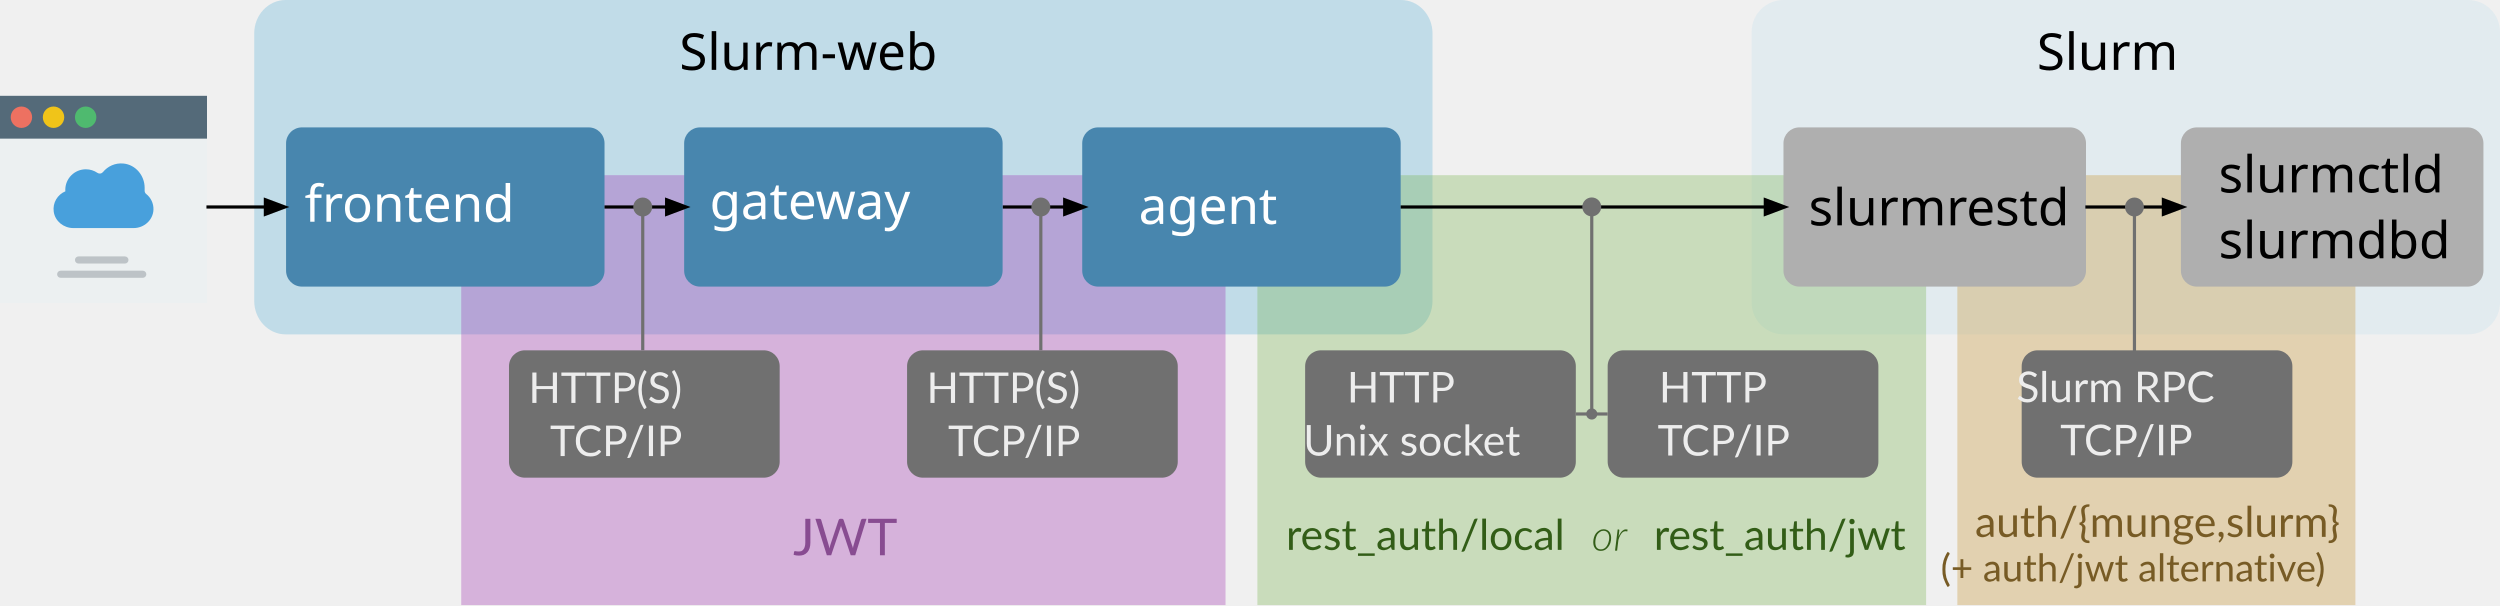
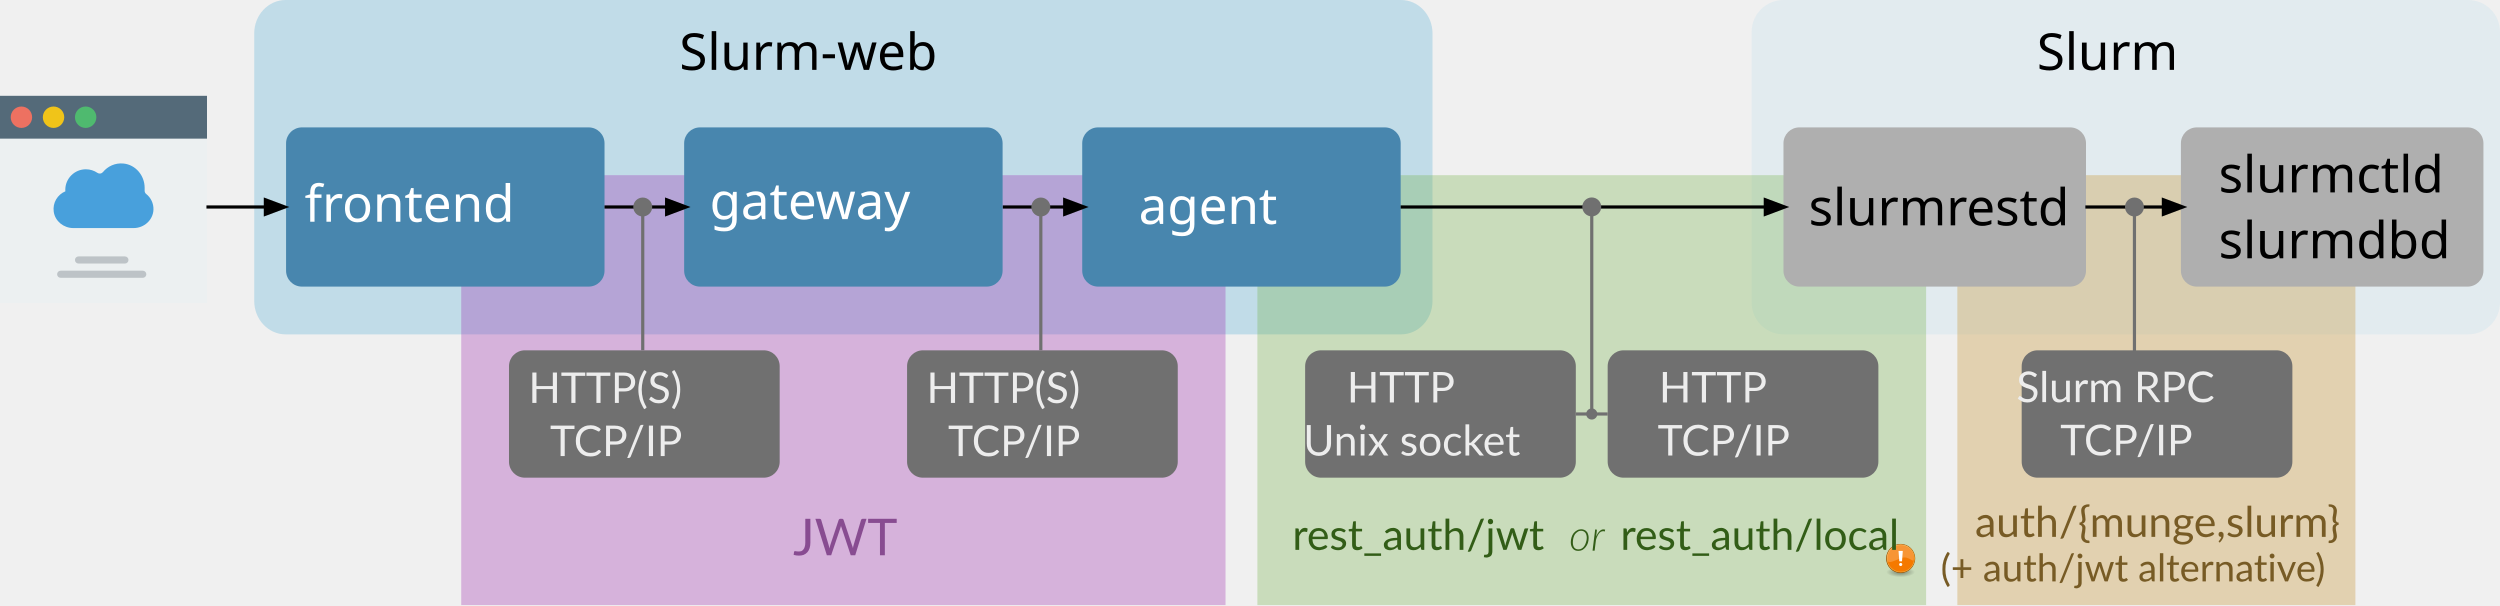
<svg xmlns="http://www.w3.org/2000/svg" xmlns:xlink="http://www.w3.org/1999/xlink" width="207.705mm" height="50.271mm" viewBox="0 0 207.705 50.271" version="1.1" id="svg5">
  <defs id="defs2">
    <linearGradient id="linearGradient829828">
      <stop id="stop829824" stop-color="#dfdfdf" offset="0" />
      <stop id="stop829826" stop-color="#dfdfdf" stop-opacity="0" offset="1" />
    </linearGradient>
    <linearGradient id="linearGradient707963-8">
      <stop id="stop707959" stop-color="#9a3af6" offset="0" />
      <stop id="stop707961" stop-color="#6129ef" offset="1" />
    </linearGradient>
    <filter id="filter719603" x="-0.081" y="-0.162" width="1.162" height="1.323" color-interpolation-filters="sRGB">
      <feGaussianBlur id="feGaussianBlur719605" stdDeviation="0.62" />
    </filter>
    <linearGradient id="linearGradient814640" x1="40.893" x2="51.208" y1="115.41" y2="115.76" gradientTransform="matrix(1.7433,0,0,1.7433,-5.8365,-85.086)" gradientUnits="userSpaceOnUse" xlink:href="#linearGradient707963-8" />
    <linearGradient id="linearGradient831964" x1="56.292" x2="56.292" y1="112.5" y2="95.5" gradientUnits="userSpaceOnUse" xlink:href="#linearGradient829828" />
    <linearGradient id="linearGradient831982" x1="56.292" x2="56.292" y1="110.5" y2="93.5" gradientUnits="userSpaceOnUse" xlink:href="#linearGradient829828" />
    <linearGradient id="linearGradient832002" x1="47.26" x2="65.606" y1="104.49" y2="104.49" gradientUnits="userSpaceOnUse" xlink:href="#linearGradient707963-8" />
    <linearGradient id="linearGradient5578" x1="47.26" x2="65.606" y1="115.49" y2="115.49" gradientUnits="userSpaceOnUse">
      <stop id="stop719029" stop-color="#5c2ef0" offset="0" />
      <stop id="stop719031" stop-color="#231b8f" offset="1" />
    </linearGradient>
    <linearGradient id="linearGradient5580" x1="47.26" x2="65.606" y1="93.748" y2="93.748" gradientUnits="userSpaceOnUse">
      <stop id="stop692943" stop-color="#eb49fe" offset="0" />
      <stop id="stop692945" stop-color="#9a3af6" offset="1" />
    </linearGradient>
+     <radialGradient id="a" gradientUnits="userSpaceOnUse" cy="41.4" cx="24.29" gradientTransform="matrix(1,0,0,0.3526,0,26.8)" r="21.1">
+       <stop offset="0" id="stop21550" />
+       <stop stop-opacity="0" offset="1" id="stop21552" />
+     </radialGradient>
  </defs>
  <g id="layer1" transform="translate(21.12105,-22.48958)">
    <rect style="fill:#e2ebef;fill-opacity:1;stroke:none;stroke-width:0.811;stroke-linecap:round;stroke-linejoin:round;stroke-opacity:1" id="rect16105" width="62.177" height="27.781" x="124.407" y="22.49" rx="2.646" ry="2.646" />
    <rect style="fill:#c1dce8;fill-opacity:1;stroke:none;stroke-width:1.018;stroke-linecap:round;stroke-linejoin:round;stroke-opacity:1" id="rect15627" width="97.896" height="27.781" x="4e-07" y="22.49" rx="2.611" ry="2.778" />
    <rect style="opacity:0.3;fill:#6faf40;fill-opacity:1;stroke-width:0.608;stroke-linecap:round;stroke-linejoin:round" id="rect5299" width="55.562" height="35.719" x="83.344" y="37.042" />
    <rect style="opacity:0.3;fill:#9c21ac;fill-opacity:1;stroke-width:0.65;stroke-linecap:round;stroke-linejoin:round" id="rect1291" width="63.5" height="35.719" x="17.198" y="37.042" />
    <rect style="opacity:0.3;fill:#c38a1c;fill-opacity:1;stroke-width:0.469;stroke-linecap:round;stroke-linejoin:round" id="rect1373" width="33.073" height="35.719" x="141.499" y="37.042" />
    <rect style="fill:#707070;fill-opacity:1;stroke:none;stroke-width:1.078;stroke-linecap:round;stroke-linejoin:round;stroke-opacity:1" id="rect40495" width="22.49" height="10.583" x="54.24" y="51.594" rx="1.323" ry="1.323" />
    <rect style="fill:#707070;fill-opacity:1;stroke:none;stroke-width:1.078;stroke-linecap:round;stroke-linejoin:round;stroke-opacity:1" id="rect40497" width="22.49" height="10.583" x="21.167" y="51.594" rx="1.323" ry="1.323" />
    <rect style="fill:#707070;fill-opacity:1;stroke:none;stroke-width:1.078;stroke-linecap:round;stroke-linejoin:round;stroke-opacity:1" id="rect40253" width="22.49" height="10.583" x="146.844" y="51.594" rx="1.323" ry="1.323" />
    <rect style="fill:#707070;fill-opacity:1;stroke:none;stroke-width:1.078;stroke-linecap:round;stroke-linejoin:round;stroke-opacity:1" id="rect40070" width="22.49" height="10.583" x="87.312" y="51.594" rx="1.323" ry="1.323" />
    <g id="g16791" transform="matrix(0.2965158,0,0,0.2965158,-21.12105,30.44989)">
      <rect style="fill:#ecf0f1" width="58" height="58" id="rect16714" x="0" y="0" />
      <rect style="fill:#546a79" width="58" height="12" id="rect16716" x="0" y="0" />
      <circle style="fill:#ed7161" cx="6" cy="6" r="3" id="circle16718" />
      <circle style="fill:#f0c419" cx="15" cy="6" r="3" id="circle16720" />
      <circle style="fill:#4fba6f" cx="24" cy="6" r="3" id="circle16722" />
      <g id="g16728">
        <path style="fill:#bdc3c7" d="m 22,47 h 13 c 0.552,0 1,-0.447 1,-1 0,-0.553 -0.448,-1 -1,-1 H 22 c -0.552,0 -1,0.447 -1,1 0,0.553 0.448,1 1,1 z" id="path16724" />
        <path style="fill:#bdc3c7" d="M 40,49 H 17 c -0.552,0 -1,0.447 -1,1 0,0.553 0.448,1 1,1 h 23 c 0.552,0 1,-0.447 1,-1 0,-0.553 -0.448,-1 -1,-1 z" id="path16726" />
      </g>
      <path style="fill:#48a0dc" d="m 40.529,26.598 v -0.821 c 0,-3.427 -2.511,-6.462 -5.92,-6.803 -2.319,-0.232 -4.431,0.76 -5.771,2.404 -0.374,0.459 -1.046,0.546 -1.534,0.212 -0.924,-0.632 -2.041,-1.003 -3.245,-1.003 -3.184,0 -5.765,2.581 -5.765,5.765 0,0.138 0.011,0.272 0.021,0.408 -2.164,0.899 -3.624,3.179 -3.258,5.726 0.383,2.665 2.796,4.572 5.489,4.572 h 12.161 2.471 2.269 c 2.915,0 5.447,-2.244 5.551,-5.157 0.064,-1.793 -0.756,-3.395 -2.057,-4.412 -0.272,-0.21 -0.412,-0.548 -0.412,-0.891 z" id="path16730" />
      <g id="g16732" />
      <g id="g16734" />
      <g id="g16736" />
      <g id="g16738" />
      <g id="g16740" />
      <g id="g16742" />
      <g id="g16744" />
      <g id="g16746" />
      <g id="g16748" />
      <g id="g16750" />
      <g id="g16752" />
      <g id="g16754" />
      <g id="g16756" />
      <g id="g16758" />
      <g id="g16760" />
    </g>
    <rect style="fill:#4886ae;fill-opacity:1;stroke-width:0.528;stroke-linecap:round;stroke-linejoin:round" id="rect10732" width="26.458" height="13.229" x="68.792" y="33.073" rx="1.323" ry="1.323" />
    <text xml:space="preserve" style="font-style:normal;font-weight:normal;font-size:4.233px;line-height:1.25;font-family:sans-serif;text-align:center;text-anchor:middle;fill:#000000;fill-opacity:1;stroke:none;stroke-width:0.265" x="81.996" y="41.095" id="text10736">
      <tspan style="font-style:normal;font-variant:normal;font-weight:normal;font-stretch:normal;font-size:4.233px;font-family:Raleway;-inkscape-font-specification:Raleway;text-align:center;text-anchor:middle;fill:#ffffff;fill-opacity:1;stroke-width:0.265" x="81.996" y="41.095" id="tspan1473">agent</tspan>
    </text>
    <rect style="fill:#afafaf;stroke-width:0.514;stroke-linecap:round;stroke-linejoin:round" id="rect14344" width="25.135" height="13.229" x="127.053" y="33.073" rx="1.323" ry="1.323" />
    <text xml:space="preserve" style="font-style:normal;font-weight:normal;font-size:4.233px;line-height:1.25;font-family:sans-serif;fill:#000000;fill-opacity:1;stroke:none;stroke-width:0.265" x="129.143" y="41.211" id="text14348">
      <tspan id="tspan14346" style="font-style:normal;font-variant:normal;font-weight:normal;font-stretch:normal;font-size:4.233px;font-family:Raleway;-inkscape-font-specification:Raleway;stroke-width:0.265" x="129.143" y="41.211">slurmrestd</tspan>
    </text>
    <rect style="fill:#afafaf;stroke-width:0.514;stroke-linecap:round;stroke-linejoin:round" id="rect15602" width="25.135" height="13.229" x="160.073" y="33.073" rx="1.323" ry="1.323" />
    <text xml:space="preserve" style="font-style:normal;font-weight:normal;font-size:4.233px;line-height:1.25;font-family:sans-serif;fill:#000000;fill-opacity:1;stroke:none;stroke-width:0.265" x="163.207" y="38.479" id="text15606">
      <tspan id="tspan15604" style="font-style:normal;font-variant:normal;font-weight:normal;font-stretch:normal;font-size:4.233px;font-family:Raleway;-inkscape-font-specification:Raleway;stroke-width:0.265" x="163.207" y="38.479">slurmctld</tspan>
      <tspan style="font-style:normal;font-variant:normal;font-weight:normal;font-stretch:normal;font-size:4.233px;font-family:Raleway;-inkscape-font-specification:Raleway;stroke-width:0.265" x="163.207" y="43.944" id="tspan53566">slurmdbd</tspan>
    </text>
    <rect style="fill:#4886ae;fill-opacity:1;stroke-width:0.528;stroke-linecap:round;stroke-linejoin:round" id="rect30772" width="26.458" height="13.229" x="2.646" y="33.073" rx="1.323" ry="1.323" />
    <text xml:space="preserve" style="font-style:normal;font-weight:normal;font-size:4.233px;line-height:1.25;font-family:sans-serif;text-align:center;text-anchor:middle;fill:#000000;fill-opacity:1;stroke:none;stroke-width:0.265" x="15.652" y="40.911" id="text28920">
      <tspan style="font-style:normal;font-variant:normal;font-weight:normal;font-stretch:normal;font-size:4.233px;font-family:Raleway;-inkscape-font-specification:Raleway;text-align:center;text-anchor:middle;fill:#ffffff;fill-opacity:1;stroke-width:0.265" x="15.652" y="40.911" id="tspan29276">frontend</tspan>
    </text>
    <path style="fill:none;stroke:#000000;stroke-width:0.265px;stroke-linecap:butt;stroke-linejoin:miter;stroke-opacity:1" d="M -3.969,39.687 H 2.381" id="path31010" />
    <path style="fill:none;stroke:#000000;stroke-width:0.265px;stroke-linecap:butt;stroke-linejoin:miter;stroke-opacity:1" d="m 95.25,39.687 31.75,4e-6" id="path31623" />
    <path style="fill:none;stroke:#000000;stroke-width:0.265px;stroke-linecap:butt;stroke-linejoin:miter;stroke-opacity:1" d="m 152.135,39.688 7.938,-3e-6" id="path31724" />
    <path style="fill:#000000;fill-opacity:1;stroke:none;stroke-width:0.265px;stroke-linecap:butt;stroke-linejoin:miter;stroke-opacity:1" d="m 0.794,38.894 v 1.588 l 2.117,-0.794 z" id="path32033" />
    <path style="fill:#000000;fill-opacity:1;stroke:none;stroke-width:0.265px;stroke-linecap:butt;stroke-linejoin:miter;stroke-opacity:1" d="m 125.412,38.894 v 1.588 l 2.117,-0.794 z" id="path32839" />
    <path style="fill:#000000;fill-opacity:1;stroke:none;stroke-width:0.265px;stroke-linecap:butt;stroke-linejoin:miter;stroke-opacity:1" d="m 158.485,38.894 v 1.588 l 2.117,-0.794 z" id="path32841" />
    <path style="fill:none;stroke:#000000;stroke-width:0.265px;stroke-linecap:butt;stroke-linejoin:miter;stroke-opacity:1" d="m 62.177,39.687 6.615,10e-7" id="path1193" />
    <path style="fill:#000000;fill-opacity:1;stroke:none;stroke-width:0.265px;stroke-linecap:butt;stroke-linejoin:miter;stroke-opacity:1" d="m 67.204,38.894 v 1.588 l 2.117,-0.794 z" id="path1195" />
    <rect style="fill:#4886ae;fill-opacity:1;stroke-width:0.528;stroke-linecap:round;stroke-linejoin:round" id="rect1986" width="26.458" height="13.229" x="35.719" y="33.073" rx="1.323" ry="1.323" />
    <text xml:space="preserve" style="font-style:normal;font-weight:normal;font-size:4.233px;line-height:1.25;font-family:sans-serif;text-align:center;text-anchor:middle;fill:#000000;fill-opacity:1;stroke:none;stroke-width:0.265" x="48.923" y="40.695" id="text1992">
      <tspan style="font-style:normal;font-variant:normal;font-weight:normal;font-stretch:normal;font-size:4.233px;font-family:Raleway;-inkscape-font-specification:Raleway;text-align:center;text-anchor:middle;fill:#ffffff;fill-opacity:1;stroke-width:0.265" x="48.923" y="40.695" id="tspan1990">gateway</tspan>
    </text>
    <path style="fill:none;stroke:#000000;stroke-width:0.265px;stroke-linecap:butt;stroke-linejoin:miter;stroke-opacity:1" d="m 29.104,39.687 6.615,10e-7" id="path1994" />
    <path style="fill:#000000;fill-opacity:1;stroke:none;stroke-width:0.265px;stroke-linecap:butt;stroke-linejoin:miter;stroke-opacity:1" d="m 34.131,38.894 v 1.588 l 2.117,-0.794 z" id="path1996" />
    <text xml:space="preserve" style="font-style:normal;font-weight:normal;font-size:4.233px;line-height:1.25;font-family:sans-serif;text-align:center;text-anchor:middle;fill:#000000;fill-opacity:1;stroke:none;stroke-width:0.265" x="48.785" y="28.298" id="text4459">
      <tspan style="font-style:normal;font-variant:normal;font-weight:normal;font-stretch:normal;font-size:4.233px;font-family:Raleway;-inkscape-font-specification:Raleway;text-align:center;text-anchor:middle;fill:#000000;fill-opacity:1;stroke-width:0.265" x="48.785" y="28.298" id="tspan4457">Slurm-web</tspan>
    </text>
    <text xml:space="preserve" style="font-style:normal;font-weight:normal;font-size:4.233px;line-height:1.25;font-family:sans-serif;text-align:center;text-anchor:middle;fill:#000000;fill-opacity:1;stroke:none;stroke-width:0.265" x="156.731" y="28.298" id="text15039">
      <tspan style="font-style:normal;font-variant:normal;font-weight:normal;font-stretch:normal;font-size:4.233px;font-family:Raleway;-inkscape-font-specification:Raleway;text-align:center;text-anchor:middle;fill:#000000;fill-opacity:1;stroke-width:0.265" x="156.731" y="28.298" id="tspan15037">Slurm</tspan>
    </text>
    <text xml:space="preserve" style="font-size:3.528px;line-height:1.25;font-family:Lato;-inkscape-font-specification:Lato;fill:#ededed;fill-opacity:1;stroke-width:0.265" x="32.329" y="55.969" id="text7898">
      <tspan id="tspan7896" style="font-size:3.528px;text-align:center;text-anchor:middle;fill:#ededed;fill-opacity:1;stroke-width:0.265" x="32.329" y="55.969">HTTP(S)</tspan>
      <tspan style="font-size:3.528px;text-align:center;text-anchor:middle;fill:#ededed;fill-opacity:1;stroke-width:0.265" x="32.329" y="60.379" id="tspan7900">TCP/IP</tspan>
    </text>
    <text xml:space="preserve" style="font-size:3.528px;line-height:1.25;font-family:Lato;-inkscape-font-specification:Lato;fill:#ededed;fill-opacity:1;stroke-width:0.265" x="65.402" y="55.969" id="text11934">
      <tspan id="tspan11930" style="font-size:3.528px;text-align:center;text-anchor:middle;fill:#ededed;fill-opacity:1;stroke-width:0.265" x="65.402" y="55.969">HTTP(S)</tspan>
      <tspan style="font-size:3.528px;text-align:center;text-anchor:middle;fill:#ededed;fill-opacity:1;stroke-width:0.265" x="65.402" y="60.379" id="tspan11932">TCP/IP</tspan>
    </text>
    <text xml:space="preserve" style="font-size:3.528px;line-height:1.25;font-family:Lato;-inkscape-font-specification:Lato;fill:#ededed;fill-opacity:1;stroke-width:0.265" x="98.429" y="55.929" id="text11940">
      <tspan id="tspan11936" style="font-size:3.528px;text-align:center;text-anchor:middle;fill:#ededed;fill-opacity:1;stroke-width:0.265" x="98.429" y="55.929">HTTP</tspan>
      <tspan style="font-size:3.528px;text-align:center;text-anchor:middle;fill:#ededed;fill-opacity:1;stroke-width:0.265" x="98.429" y="60.339" id="tspan11938">Unix socket</tspan>
    </text>
    <text xml:space="preserve" style="font-size:3.528px;line-height:1.25;font-family:Lato;-inkscape-font-specification:Lato;fill:#ededed;fill-opacity:1;stroke-width:0.265" x="157.803" y="55.9" id="text31932">
      <tspan style="font-size:3.528px;text-align:center;text-anchor:middle;fill:#ededed;fill-opacity:1;stroke-width:0.265" x="157.803" y="55.9" id="tspan31930">Slurm RPC</tspan>
      <tspan style="font-size:3.528px;text-align:center;text-anchor:middle;fill:#ededed;fill-opacity:1;stroke-width:0.265" x="157.803" y="60.31" id="tspan32462">TCP/IP</tspan>
    </text>
    <path style="fill:none;stroke:#707070;stroke-width:0.265px;stroke-linecap:butt;stroke-linejoin:miter;stroke-opacity:1" d="m 32.279,39.688 10e-7,11.906" id="path34582" />
    <circle style="fill:#707070;fill-opacity:1;stroke:none;stroke-width:1.98;stroke-linecap:round;stroke-linejoin:round;stroke-opacity:1" id="path34794" cx="32.279" cy="39.688" r="0.786" />
    <path style="fill:none;stroke:#707070;stroke-width:0.265px;stroke-linecap:butt;stroke-linejoin:miter;stroke-opacity:1" d="m 65.352,39.688 v 11.906" id="path39851" />
    <circle style="fill:#707070;fill-opacity:1;stroke:none;stroke-width:1.98;stroke-linecap:round;stroke-linejoin:round;stroke-opacity:1" id="circle39853" cx="65.352" cy="39.688" r="0.786" />
    <path style="fill:none;stroke:#707070;stroke-width:0.265px;stroke-linecap:butt;stroke-linejoin:miter;stroke-opacity:1" d="M 111.125,39.688 V 56.885" id="path39855" />
    <circle style="fill:#707070;fill-opacity:1;stroke:none;stroke-width:1.98;stroke-linecap:round;stroke-linejoin:round;stroke-opacity:1" id="circle39857" cx="111.125" cy="39.68" r="0.786" />
    <path style="fill:none;stroke:#707070;stroke-width:0.265px;stroke-linecap:butt;stroke-linejoin:miter;stroke-opacity:1" d="m 156.214,39.952 v 11.906" id="path39859" />
    <circle style="fill:#707070;fill-opacity:1;stroke:none;stroke-width:1.98;stroke-linecap:round;stroke-linejoin:round;stroke-opacity:1" id="circle39861" cx="156.214" cy="39.688" r="0.786" />
    <text xml:space="preserve" style="font-size:4.233px;line-height:1.25;font-family:Lato;-inkscape-font-specification:Lato;fill:#884c91;fill-opacity:1;stroke-width:0.265" x="44.771" y="68.622" id="text10584">
      <tspan id="tspan10582" style="font-size:4.233px;fill:#884c91;fill-opacity:1;stroke-width:0.265" x="44.771" y="68.622">JWT</tspan>
    </text>
    <text xml:space="preserve" style="font-size:3.528px;line-height:1.25;font-family:Lato;-inkscape-font-specification:Lato;fill:#775b25;fill-opacity:1;stroke-width:0.265" x="142.972" y="67.095" id="text22878">
      <tspan id="tspan22876" style="font-size:3.528px;fill:#775b25;fill-opacity:1;stroke-width:0.265" x="142.972" y="67.095">auth/{munge,slurm}</tspan>
    </text>
-     <text xml:space="preserve" style="font-size:3.528px;line-height:1.25;font-family:Lato;-inkscape-font-specification:Lato;fill:#325d17;fill-opacity:1;stroke-width:0.265" x="85.725" y="68.17" id="text5303">
-       <tspan id="tspan5301" style="font-size:3.528px;fill:#325d17;fill-opacity:1;stroke-width:0.265" x="85.725" y="68.17">rest_auth/local</tspan>
-       <tspan style="font-size:3.528px;fill:#325d17;fill-opacity:1;stroke-width:0.265" x="85.725" y="72.58" id="tspan550" />
+     <g id="g21585" transform="matrix(0.05680461,0,0,0.05680461,135.4081,67.6723)">
+       <ellipse opacity="0.41" rx="21.1" ry="7.44" cy="41.4" cx="24.29" fill="url(#a)" id="ellipse21557" style="fill:url(#a)" />
+       <circle cy="21.4" cx="24.3" r="21.27" fill="#914900" id="circle21559" />
+       <circle r="20" cy="21.31" stroke="#fcaf3e" cx="24.44" fill="#f57900" id="circle21561" />
+       <g fill="#ffffff" id="g21569">
+         <path d="m 21.46,10.39 c -0.13,0 -0.23,0.16 -0.23,0.37 L 22.3,25.2 c 0,0.21 0.11,0.38 0.23,0.38 h 3.57 c 0.13,0 0.23,-0.17 0.23,-0.38 L 27.4,10.76 c 0,-0.21 -0.11,-0.37 -0.23,-0.37 h -5.7" id="path21563" />
+         <path d="m 43.68,20.48 c 0,10.83 -6.1,-4.31 -18.67,0.39 C 12.28,25.59 4.43,31.31 4.43,20.48 4.43,9.65 13.23,0.86 24.06,0.86 c 10.83,0 19.62,8.79 19.62,19.62" fill-opacity="0.21" id="path21565" />
+         <circle cy="30.2" cx="24.36" r="2.3" id="circle21567" />
+       </g>
+     </g>
+     <text xml:space="preserve" style="font-size:3.528px;line-height:1.25;font-family:Lato;-inkscape-font-specification:Lato;fill:#325d17;fill-opacity:1;stroke-width:0.265" x="113.506" y="68.17" id="text5303">
+       <tspan id="tspan5301" style="font-size:3.528px;fill:#325d17;fill-opacity:1;stroke-width:0.265" x="113.506" y="68.17">rest_auth/local</tspan>
+       <tspan style="font-size:3.528px;fill:#325d17;fill-opacity:1;stroke-width:0.265" x="113.506" y="72.58" id="tspan550" />
    </text>
    <rect style="fill:#707070;fill-opacity:1;stroke:none;stroke-width:1.078;stroke-linecap:round;stroke-linejoin:round;stroke-opacity:1" id="rect552" width="22.49" height="10.583" x="112.448" y="51.594" rx="1.323" ry="1.323" />
    <text xml:space="preserve" style="font-size:3.528px;line-height:1.25;font-family:Lato;-inkscape-font-specification:Lato;fill:#ededed;fill-opacity:1;stroke-width:0.265" x="124.354" y="55.929" id="text558">
      <tspan id="tspan554" style="font-size:3.528px;text-align:center;text-anchor:middle;fill:#ededed;fill-opacity:1;stroke-width:0.265" x="124.354" y="55.929">HTTP</tspan>
      <tspan style="font-size:3.528px;text-align:center;text-anchor:middle;fill:#ededed;fill-opacity:1;stroke-width:0.265" x="124.354" y="60.339" id="tspan556">TCP/IP</tspan>
    </text>
-     <text xml:space="preserve" style="font-size:3.528px;line-height:1.25;font-family:Lato;-inkscape-font-specification:Lato;fill:#325d17;fill-opacity:1;stroke-width:0.265" x="116.291" y="68.17" id="text564">
-       <tspan style="font-size:3.528px;fill:#325d17;fill-opacity:1;stroke-width:0.265" x="116.291" y="68.17" id="tspan562">rest_auth/jwt</tspan>
+     <text xml:space="preserve" style="font-size:3.528px;line-height:1.25;font-family:Lato;-inkscape-font-specification:Lato;fill:#325d17;fill-opacity:1;stroke-width:0.265" x="86.254" y="68.17" id="text564">
+       <tspan style="font-size:3.528px;fill:#325d17;fill-opacity:1;stroke-width:0.265" x="86.254" y="68.17" id="tspan562">rest_auth/jwt</tspan>
    </text>
    <path style="fill:none;stroke:#707070;stroke-width:0.265px;stroke-linecap:butt;stroke-linejoin:miter;stroke-opacity:1" d="m 109.802,56.885 h 2.646" id="path615" />
    <circle style="fill:#707070;fill-opacity:1;stroke:none;stroke-width:1.167;stroke-linecap:round;stroke-linejoin:round;stroke-opacity:1" id="circle666" cx="111.125" cy="56.885" r="0.463" />
-     <text xml:space="preserve" style="font-size:3.528px;line-height:1.25;font-family:Lato;-inkscape-font-specification:Lato;fill:#325d17;fill-opacity:1;stroke-width:0.265" x="111.111" y="68.24" id="text670">
-       <tspan style="font-style:italic;font-variant:normal;font-weight:300;font-stretch:normal;font-size:3.528px;font-family:Lato;-inkscape-font-specification:'Lato Light Italic';fill:#325d17;fill-opacity:1;stroke-width:0.265" x="111.111" y="68.24" id="tspan668">or</tspan>
+     <text xml:space="preserve" style="font-size:3.528px;line-height:1.25;font-family:Lato;-inkscape-font-specification:Lato;fill:#325d17;fill-opacity:1;stroke-width:0.265" x="109.243" y="68.24" id="text670">
+       <tspan style="font-style:italic;font-variant:normal;font-weight:300;font-stretch:normal;font-size:3.528px;font-family:Lato;-inkscape-font-specification:'Lato Light Italic';fill:#325d17;fill-opacity:1;stroke-width:0.265" x="109.243" y="68.24" id="tspan668">or</tspan>
    </text>
    <text xml:space="preserve" style="font-size:3.175px;line-height:1.25;font-family:Lato;-inkscape-font-specification:Lato;fill:#775b25;fill-opacity:1;stroke-width:0.265" x="158.13" y="70.794" id="text674">
      <tspan id="tspan672" style="font-size:3.175px;text-align:center;text-anchor:middle;fill:#775b25;fill-opacity:1;stroke-width:0.265" x="158.13" y="70.794">(+ auth/jwt alternative)</tspan>
    </text>
  </g>
</svg>
